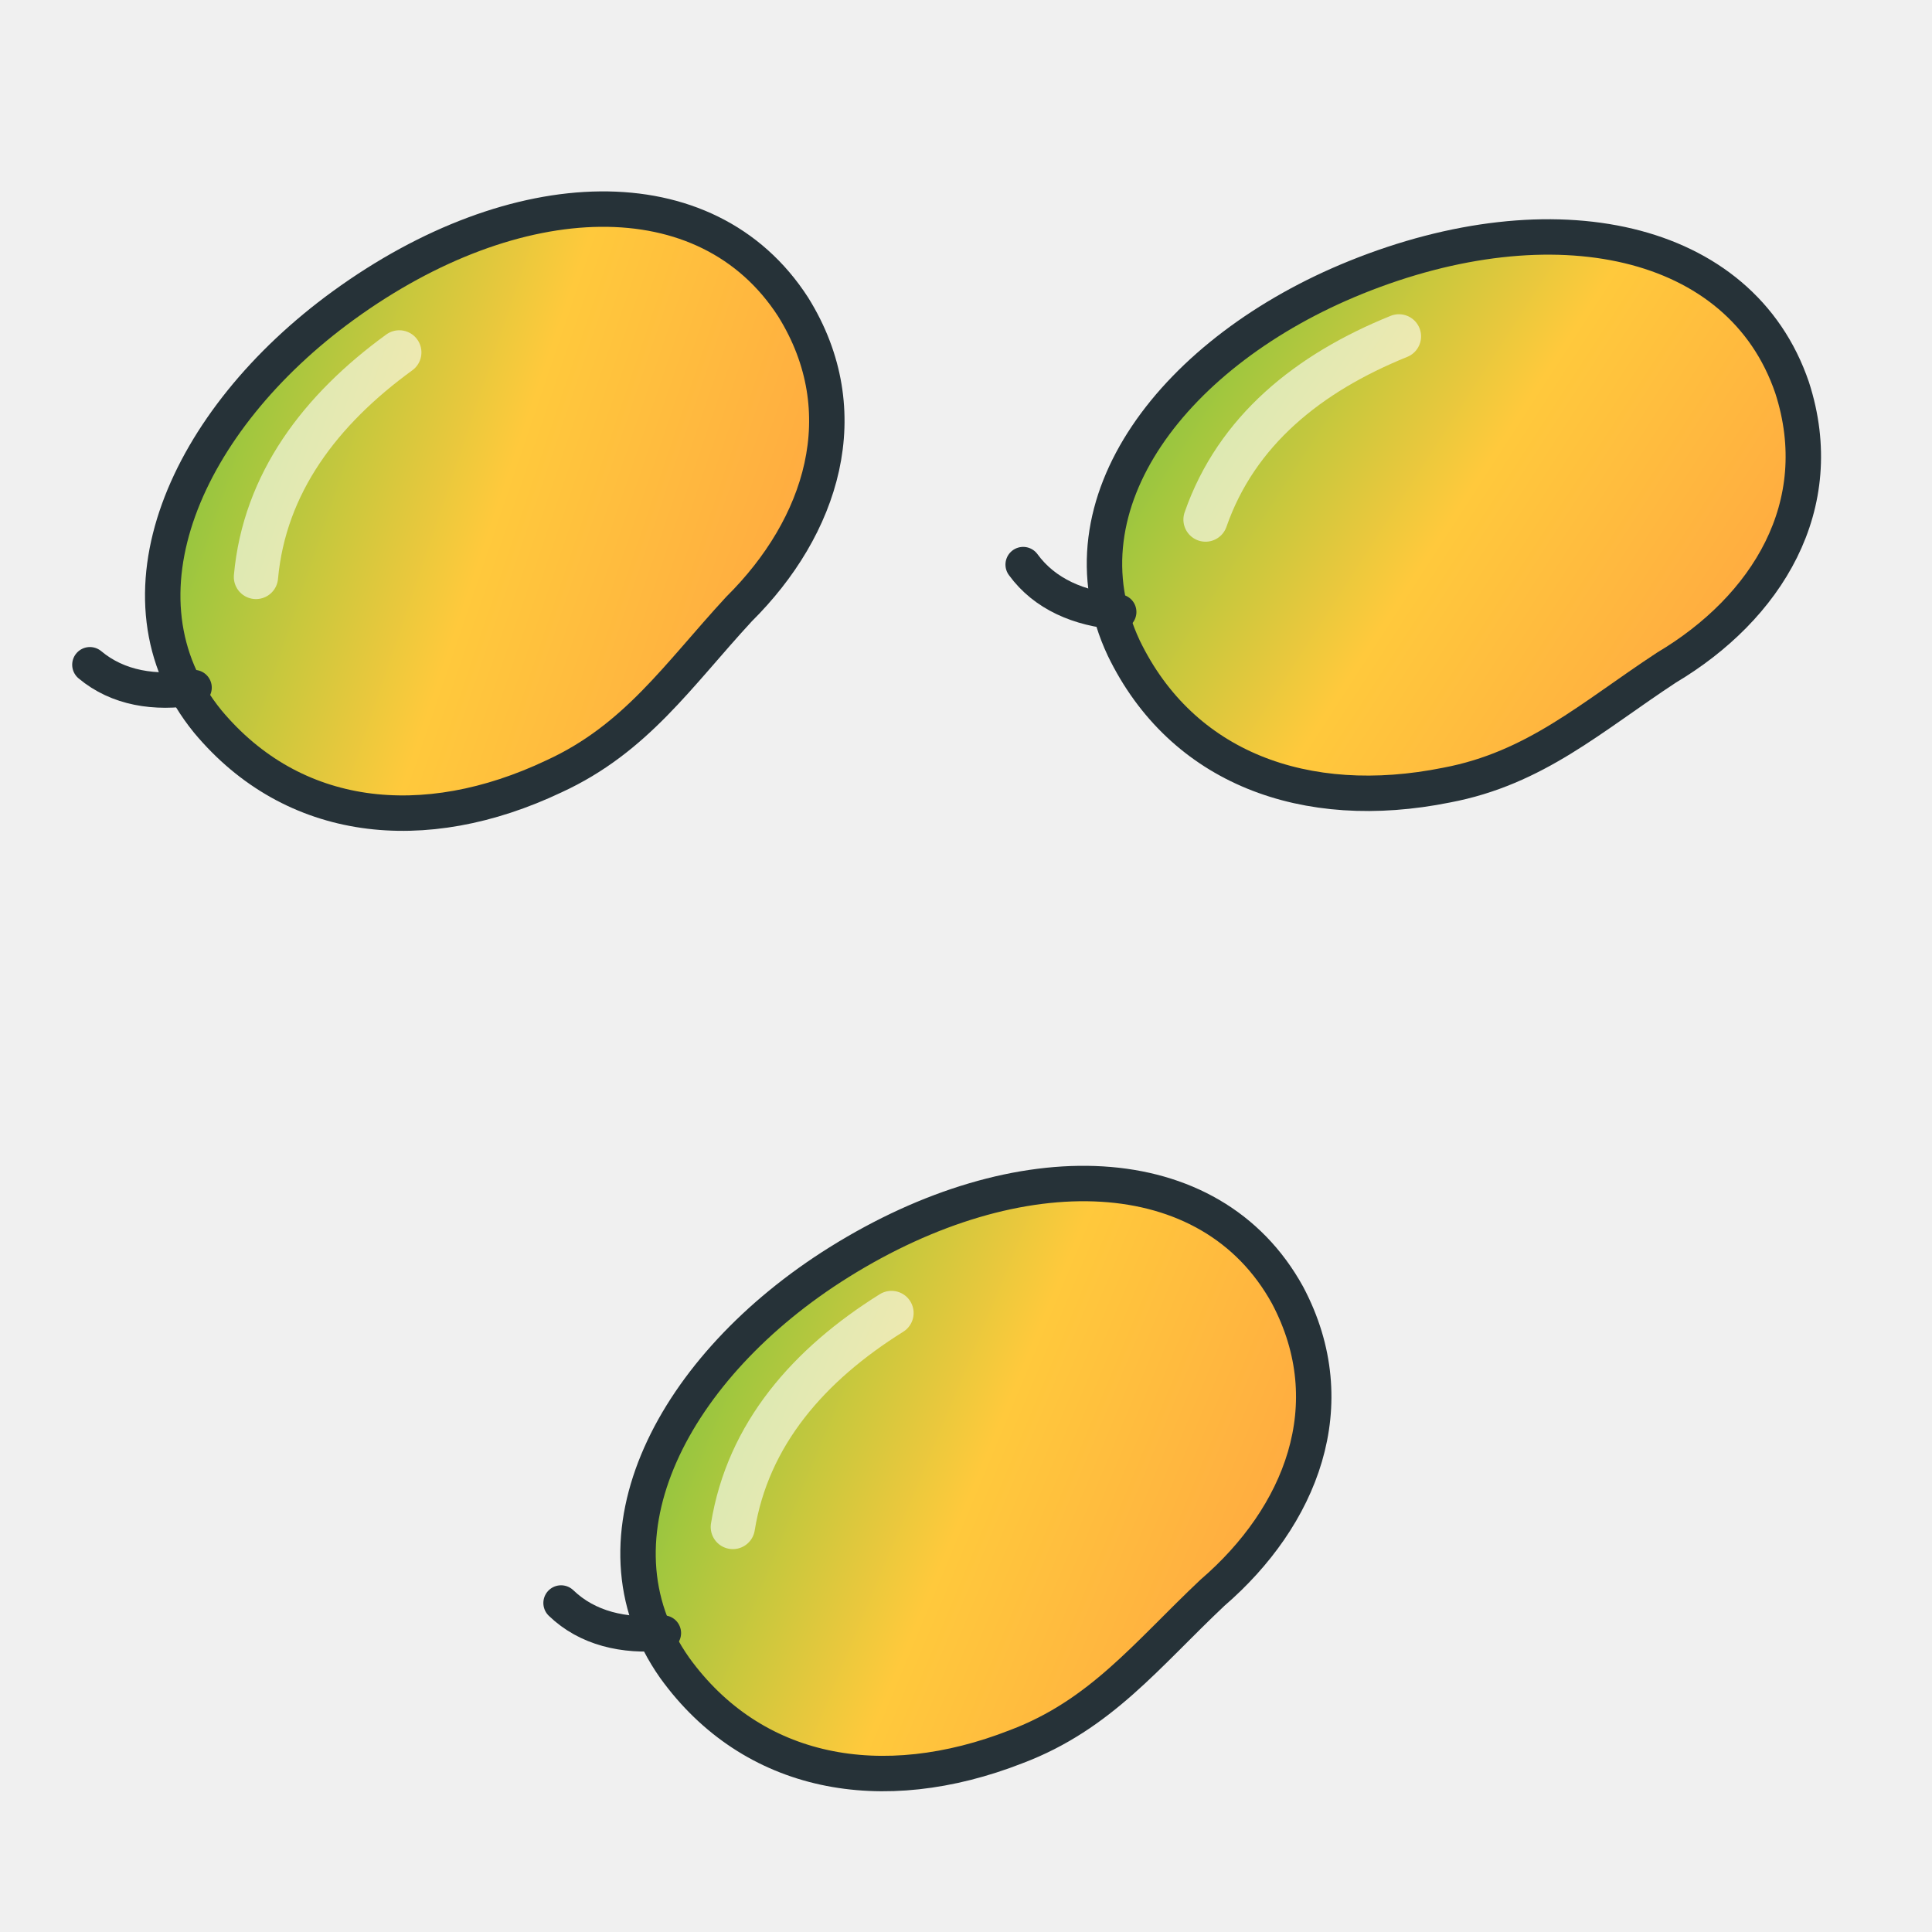
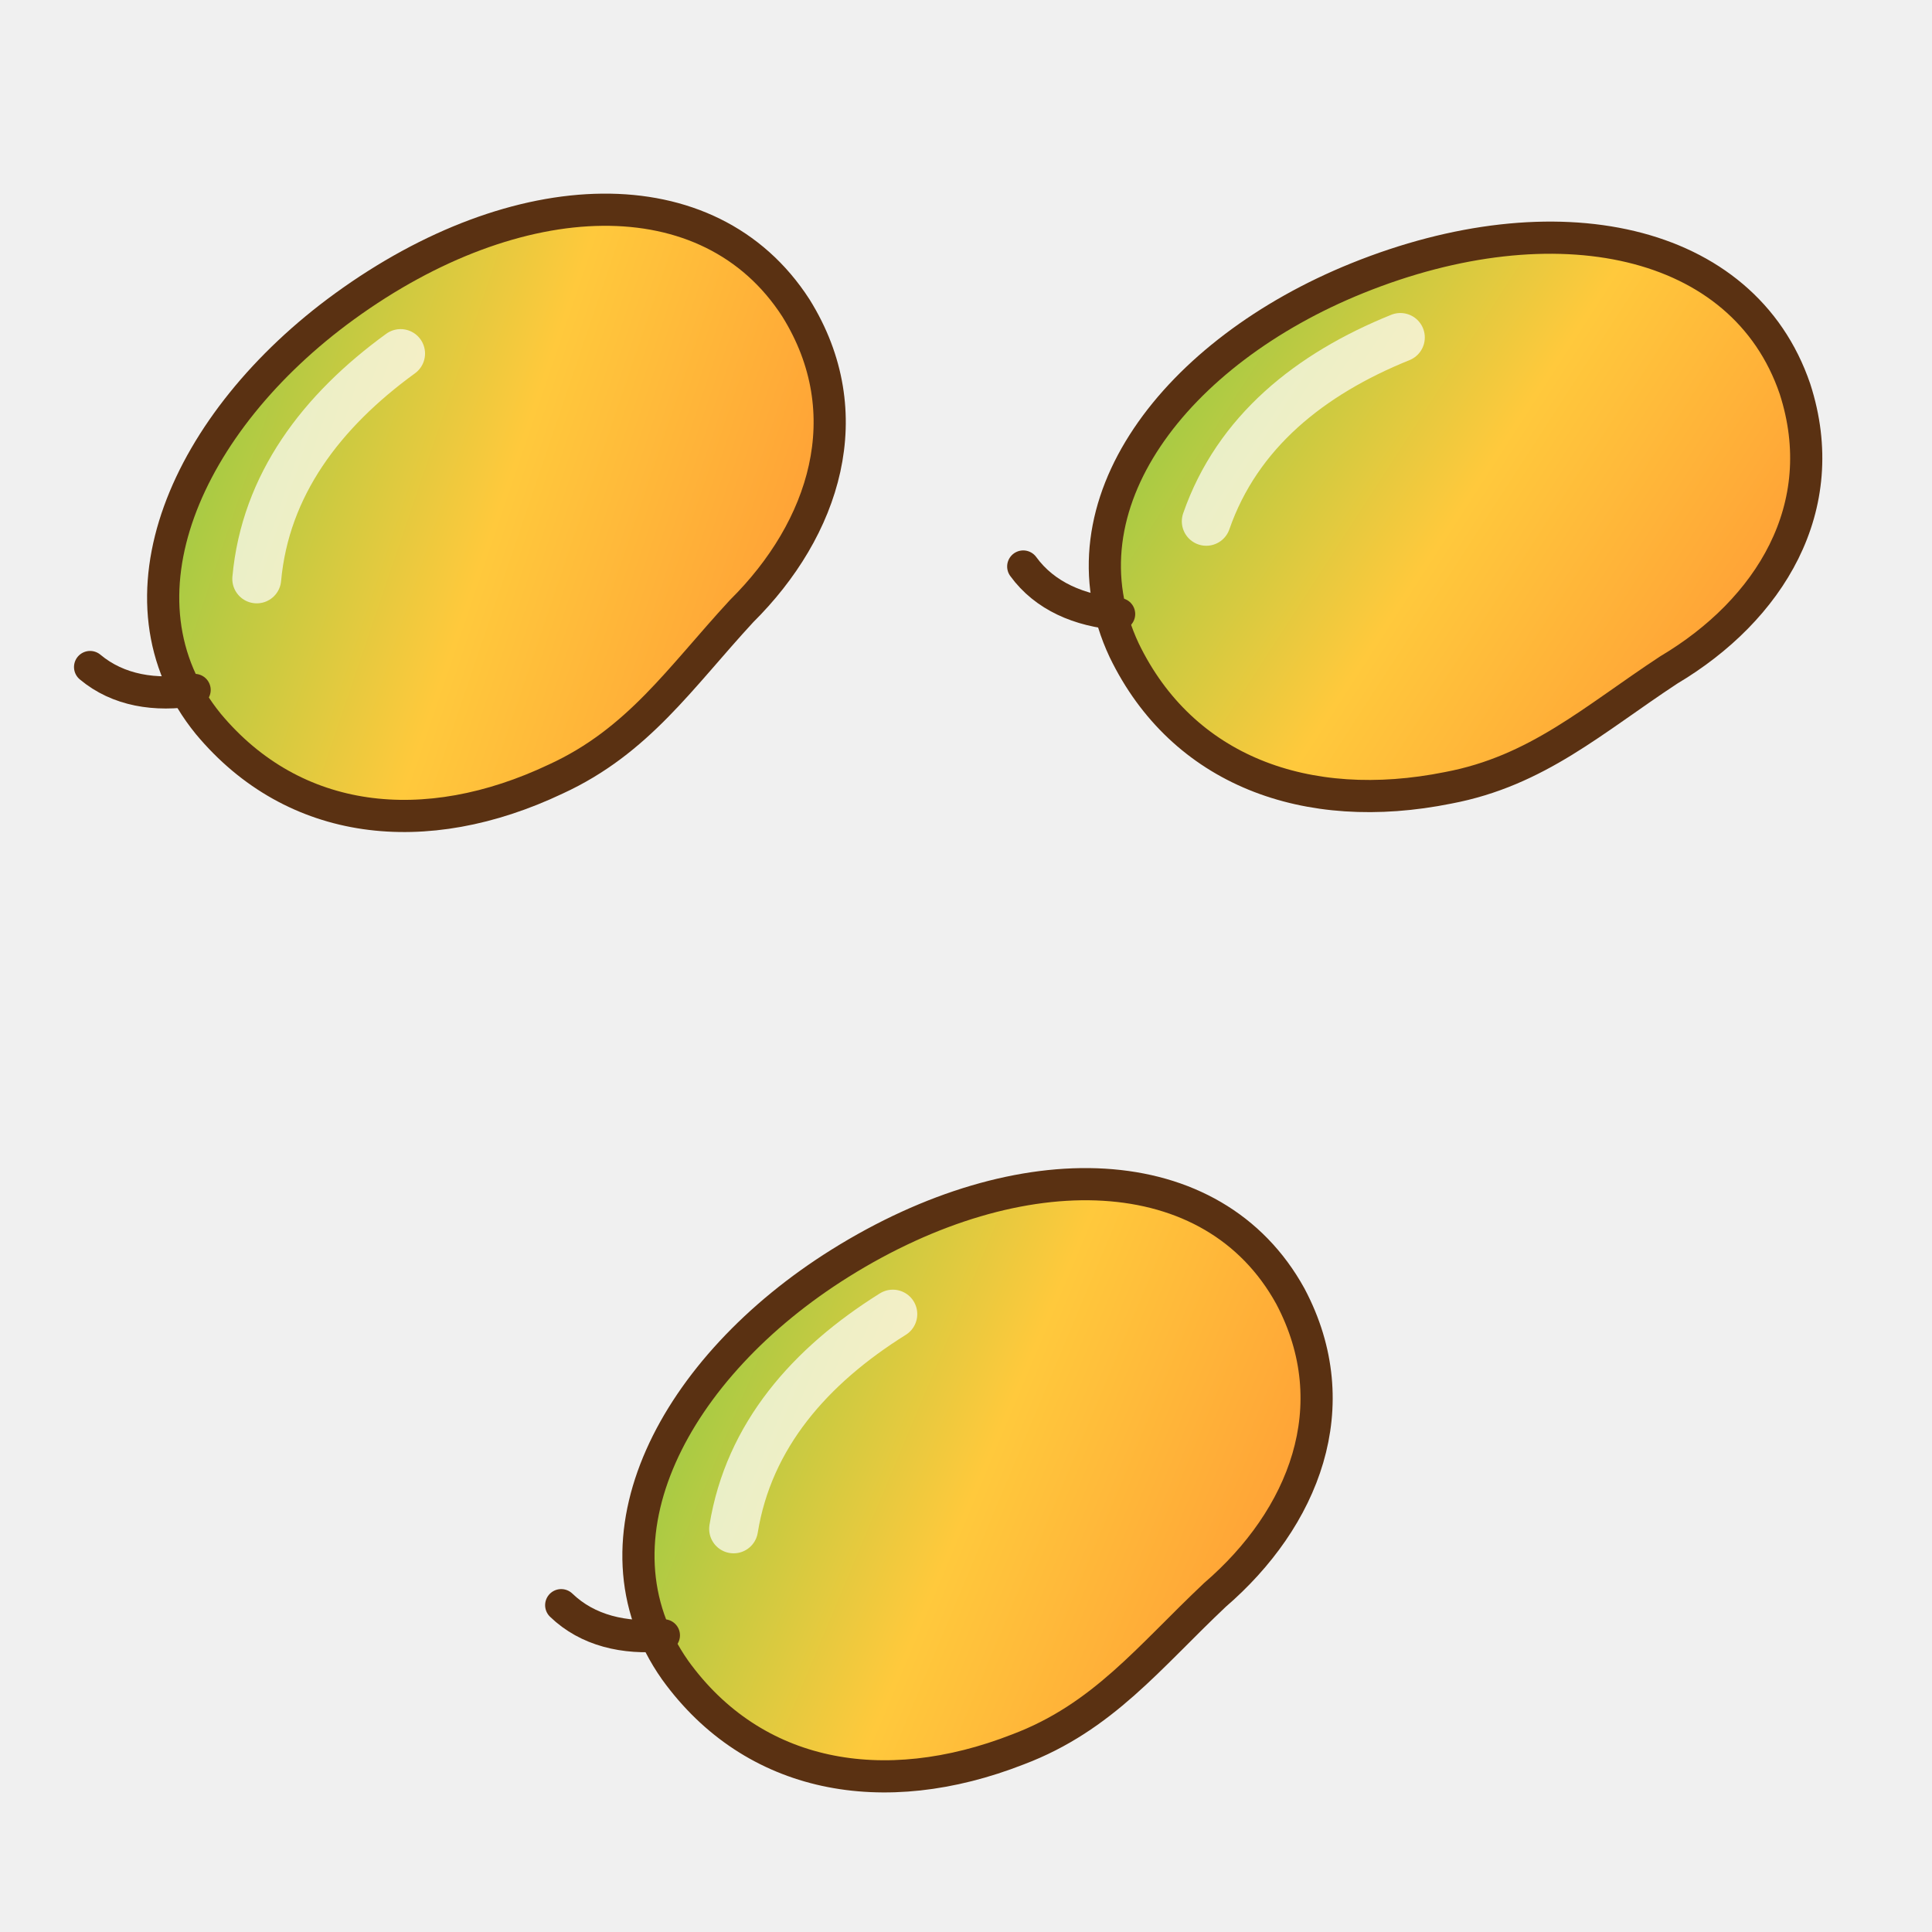
<svg xmlns="http://www.w3.org/2000/svg" viewBox="0 0 240 240" width="240" height="240">
  <defs>
-     <linearGradient id="mangoSkin" x1="0" y1="0" x2="1" y2="1">
-       <stop offset="0.12" stop-color="#8DC63F" />
+     <linearGradient id="g-mango" x1="0" y1="0" x2="1" y2="1">
+       <stop offset="0.1" stop-color="#9BCB45" />
      <stop offset="0.5" stop-color="#FFC93C" />
-       <stop offset="1" stop-color="#FF9F43" />
+       <stop offset="1" stop-color="#FF9234" />
    </linearGradient>
-     <g id="mango" stroke="#263238" stroke-linejoin="round" stroke-linecap="round">
+     <g id="fr-mango" stroke="#5A3112" stroke-linejoin="round">
      <g transform="rotate(-28 50 52)">
-         <path d="M10 54C9 36 28 25 50 25C74 25 92 37 91 55C90 69 79 77 66 79C56 81 48 84 38 82C22 79 11 69 10 54Z" fill="url(#mangoSkin)" stroke-width="4" />
-         <path d="M24 44C31 36 41 33 52 33" fill="none" stroke="#FFFFFF" stroke-opacity=".6" stroke-width="5" />
-         <path d="M11 50C7 48 4 45 3 41" fill="none" stroke-width="4" />
+         <path d="M10 54C9 36 28 25 50 25C74 25 92 37 91 55C90 69 79 77 66 79C56 81 48 84 38 82C22 79 11 69 10 54Z" fill="url(#g-mango)" />
+         <path d="M24 44C31 36 41 33 52 33" fill="none" stroke="#fff" stroke-opacity=".7" stroke-width="5.5" stroke-linecap="round" />
+         <path d="M11 50C7 48 4 45 3 41" fill="none" stroke-linecap="round" />
      </g>
    </g>
  </defs>
-   <use href="#mango" transform="translate(4.8 4.8) scale(1.1) rotate(-8 50 50)" />
-   <use href="#mango" transform="translate(124.8 4.8) scale(1.1) rotate(6 50 50)" />
-   <use href="#mango" transform="translate(64.8 124.8) scale(1.1) rotate(-4 50 50)" />
+   <use href="#fr-mango" transform="translate(4.8 4.8) scale(1.104) rotate(-8 50 50)" stroke-width="3.62" />
+   <use href="#fr-mango" transform="translate(124.8 4.8) scale(1.104) rotate(6 50 50)" stroke-width="3.62" />
+   <use href="#fr-mango" transform="translate(64.8 124.8) scale(1.104) rotate(-4 50 50)" stroke-width="3.62" />
</svg>
